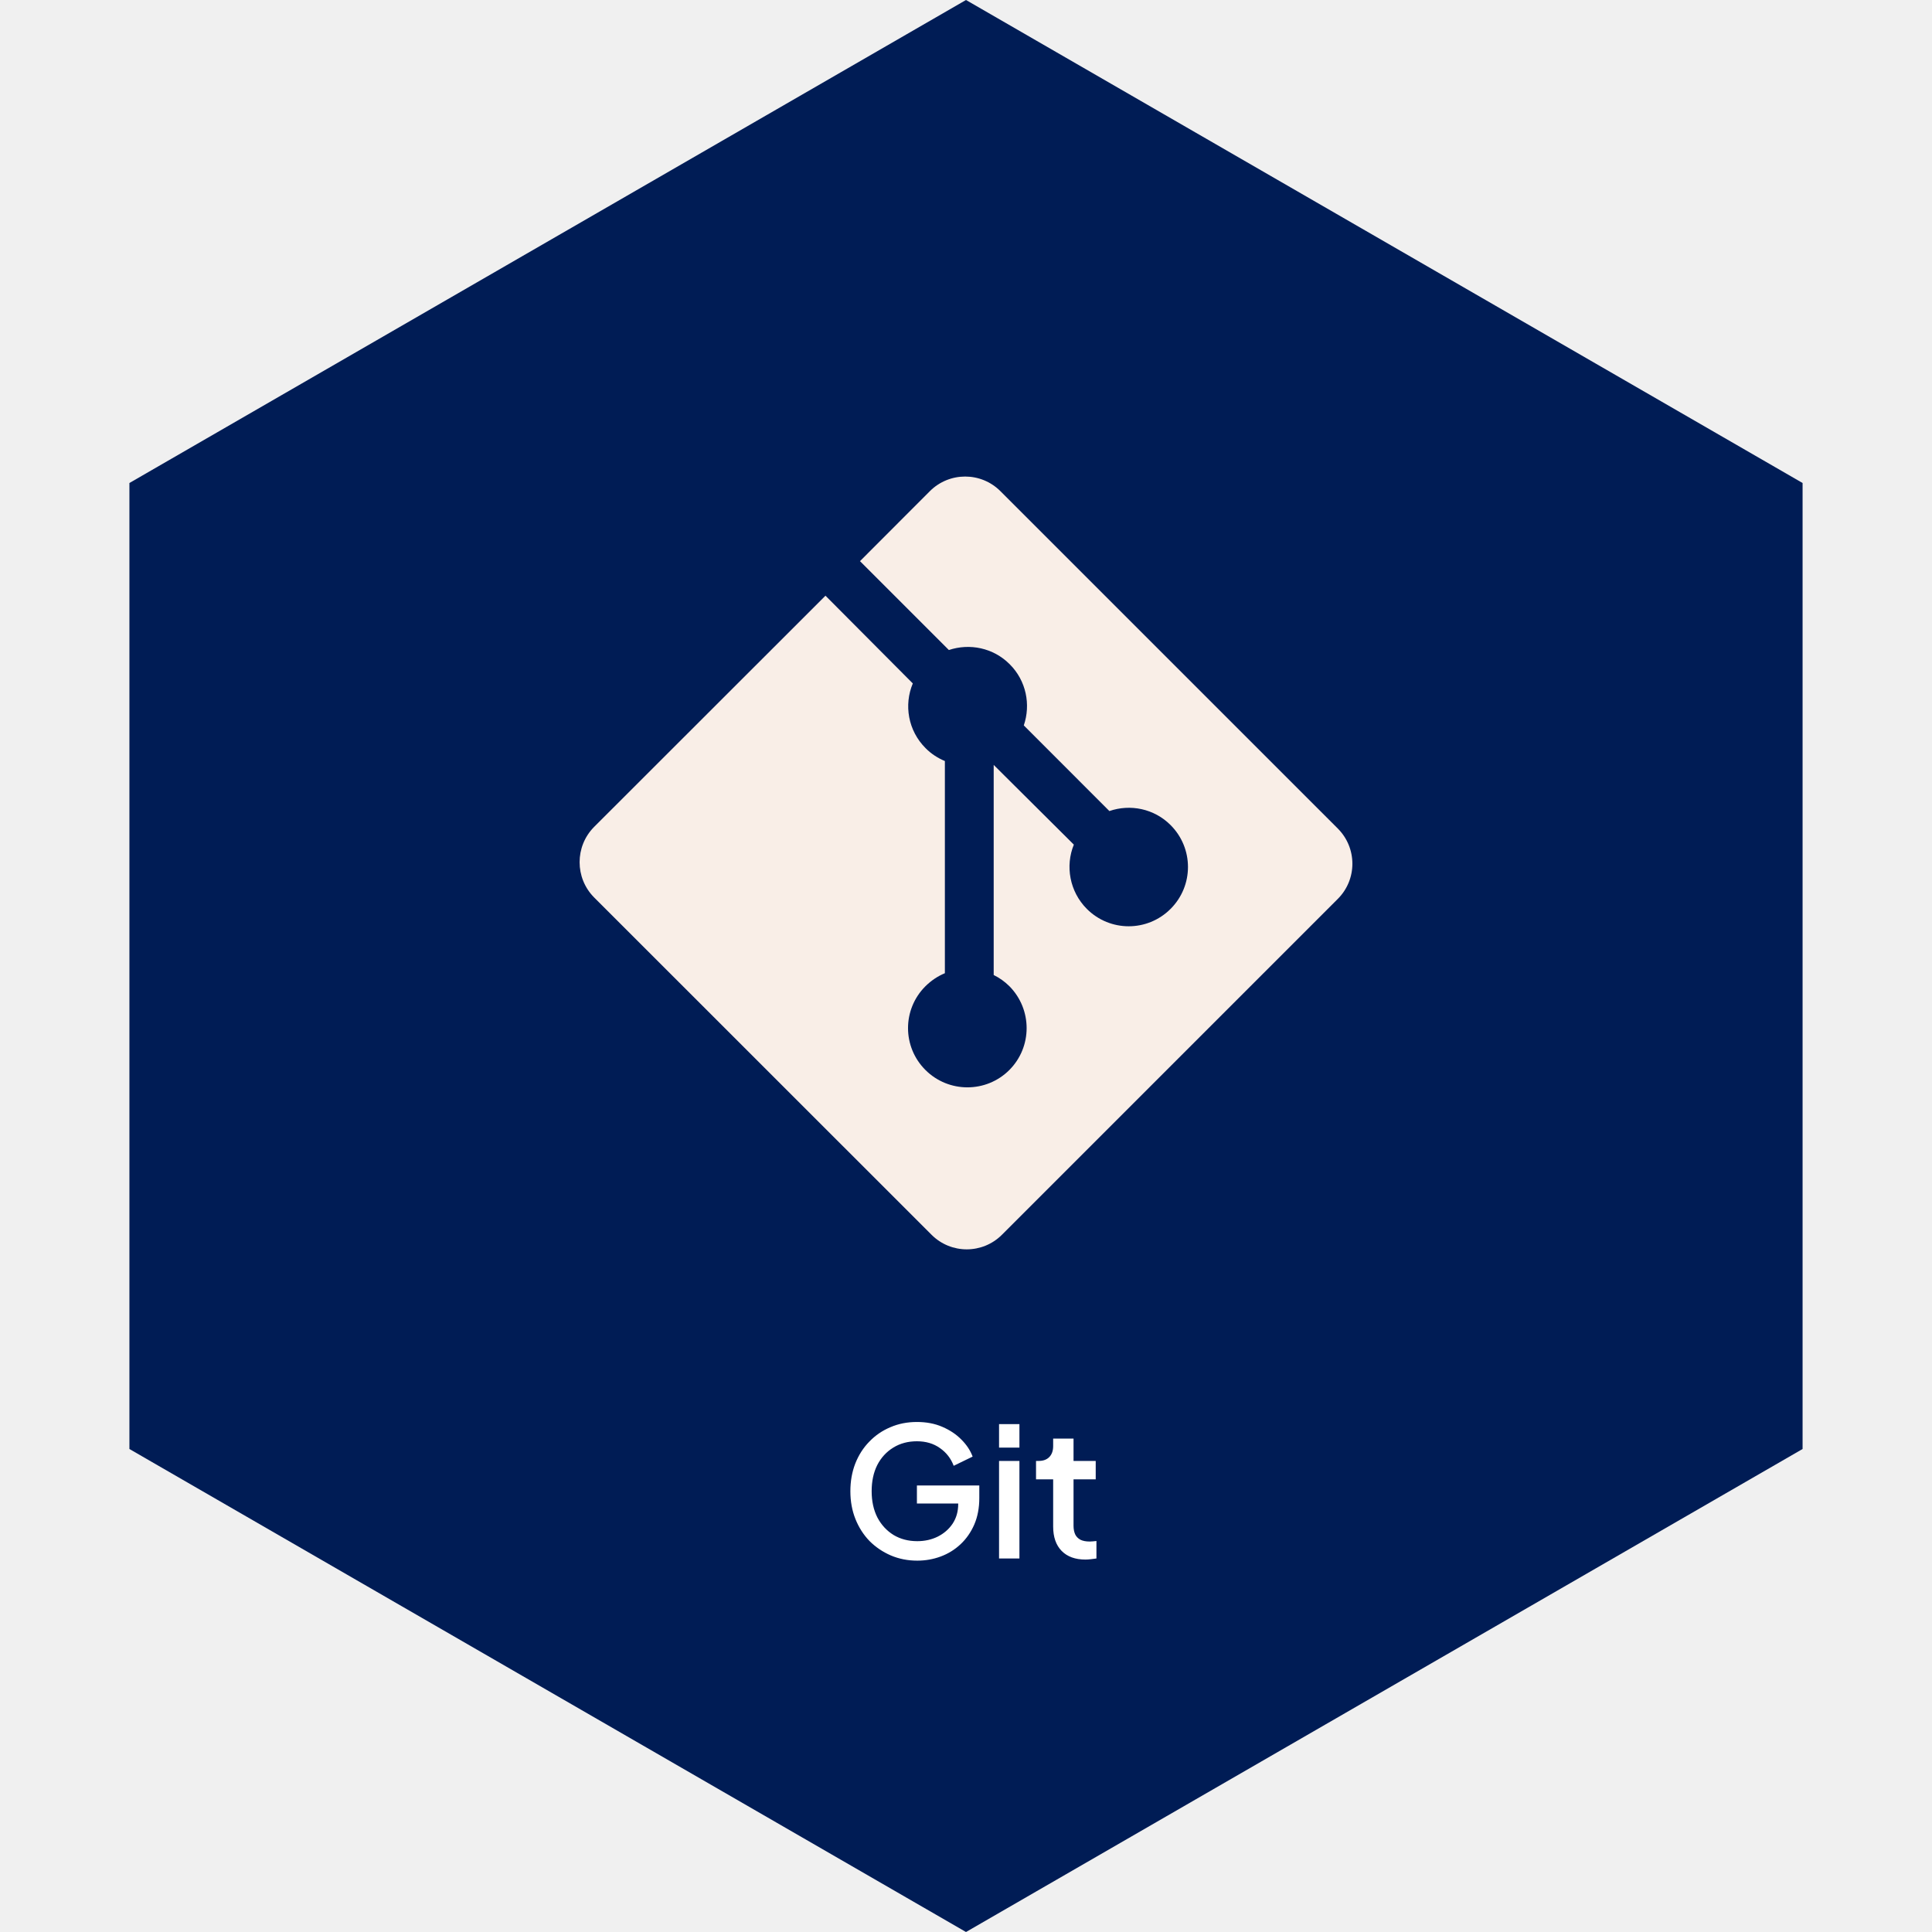
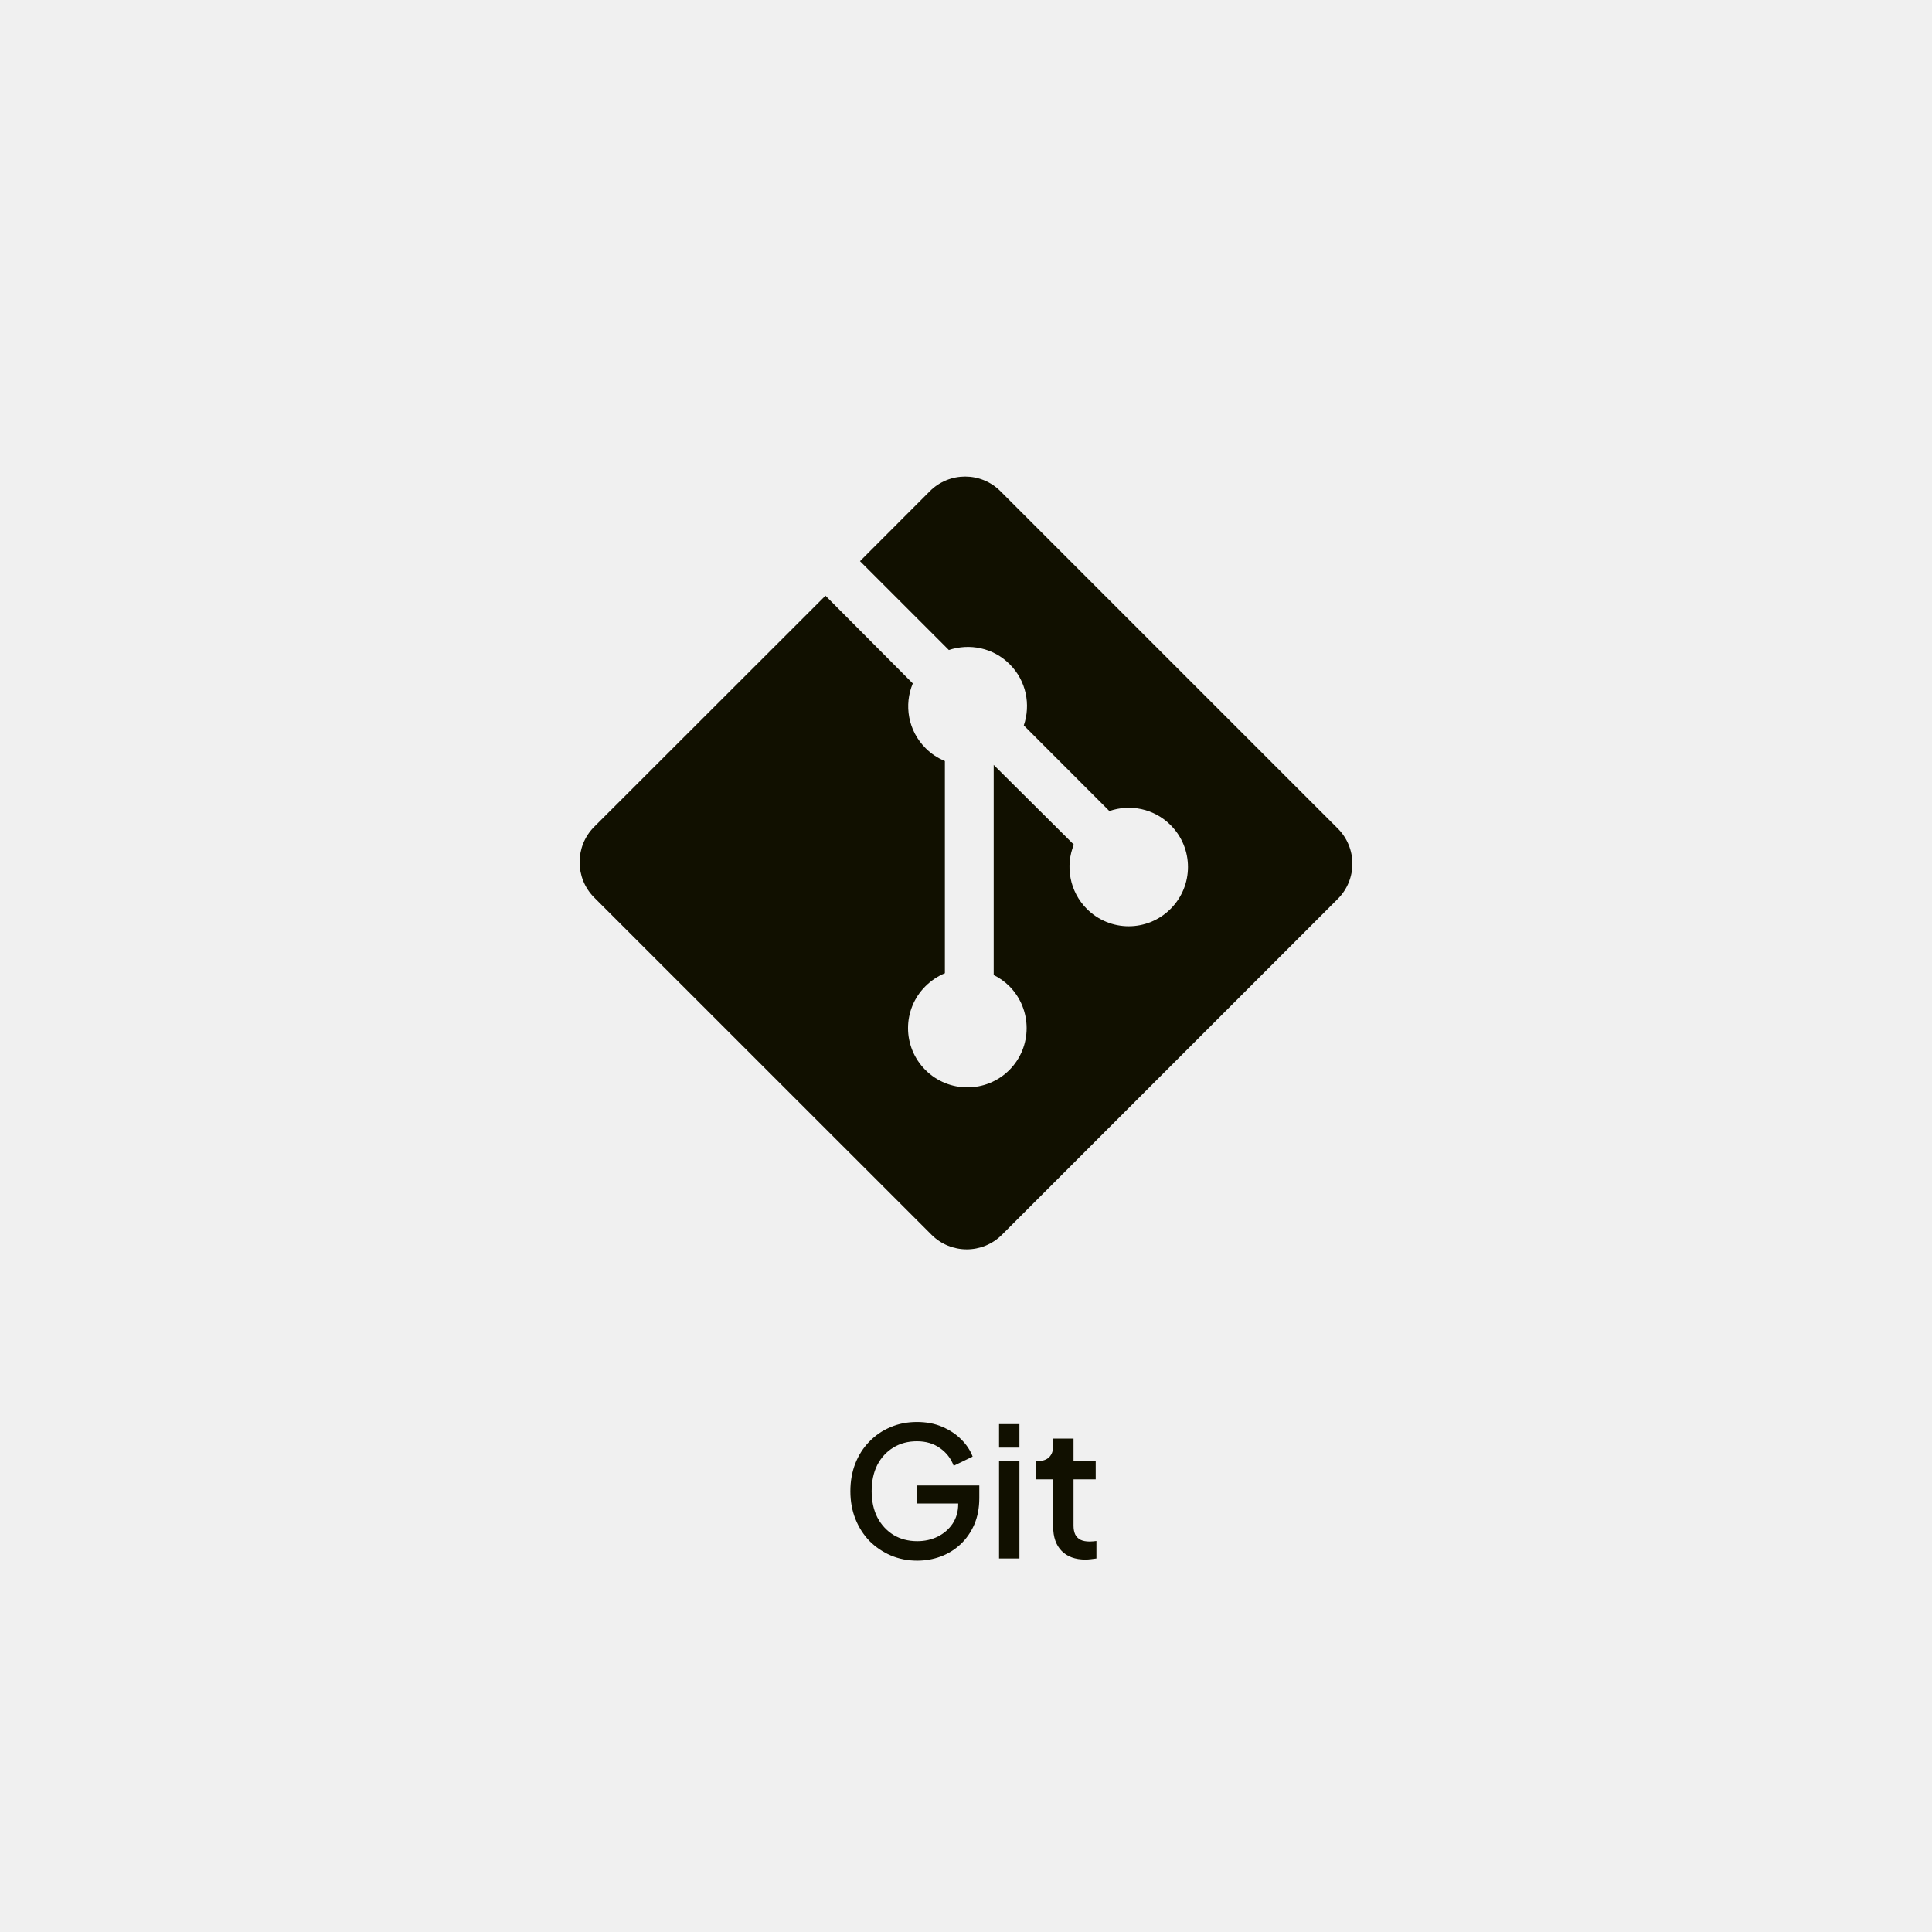
- <svg xmlns="http://www.w3.org/2000/svg" width="150" height="150" viewBox="0 0 150 150" fill="none">
-   <path d="M75 0L139.952 37.5V112.5L75 150L10.048 112.5V37.5L75 0Z" fill="#001C55" />
+ <svg xmlns="http://www.w3.org/2000/svg" width="110" height="110" viewBox="0 0 150 150" fill="none">
+   <path d="M75 0L139.952 37.5V112.5L75 150L10.048 112.5V37.5L75 0Z" fill="none" />
  <g clip-path="url(#clip0_244_362)">
-     <path d="M103.865 64.325L77.668 38.13C76.157 36.622 73.713 36.622 72.198 38.13L66.77 43.567L73.67 50.467C75.282 49.93 77.118 50.292 78.392 51.57C79.683 52.857 80.037 54.715 79.487 56.32L86.132 62.97C87.745 62.412 89.6 62.775 90.882 64.057C92.685 65.857 92.685 68.767 90.882 70.567C89.085 72.365 86.18 72.365 84.382 70.567C83.035 69.215 82.698 67.225 83.373 65.577L77.15 59.387V75.7C77.59 75.915 78.005 76.207 78.37 76.57C80.153 78.372 80.153 81.277 78.37 83.07C76.573 84.872 73.647 84.872 71.847 83.07C70.05 81.272 70.05 78.372 71.847 76.575C72.302 76.125 72.815 75.785 73.36 75.56V59.087C72.817 58.86 72.3 58.532 71.86 58.085C70.498 56.722 70.17 54.73 70.87 53.062L64.09 46.25L46.125 64.202C44.625 65.715 44.625 68.162 46.125 69.675L72.325 95.867C73.835 97.377 76.28 97.377 77.79 95.867L103.865 69.792C105.377 68.285 105.377 65.837 103.865 64.325Z" fill="#F9EEE7" />
+     <path d="M103.865 64.325L77.668 38.13C76.157 36.622 73.713 36.622 72.198 38.13L66.77 43.567L73.67 50.467C75.282 49.93 77.118 50.292 78.392 51.57C79.683 52.857 80.037 54.715 79.487 56.32L86.132 62.97C87.745 62.412 89.6 62.775 90.882 64.057C92.685 65.857 92.685 68.767 90.882 70.567C89.085 72.365 86.18 72.365 84.382 70.567C83.035 69.215 82.698 67.225 83.373 65.577L77.15 59.387V75.7C77.59 75.915 78.005 76.207 78.37 76.57C80.153 78.372 80.153 81.277 78.37 83.07C76.573 84.872 73.647 84.872 71.847 83.07C70.05 81.272 70.05 78.372 71.847 76.575C72.302 76.125 72.815 75.785 73.36 75.56V59.087C72.817 58.86 72.3 58.532 71.86 58.085C70.498 56.722 70.17 54.73 70.87 53.062L64.09 46.25L46.125 64.202C44.625 65.715 44.625 68.162 46.125 69.675L72.325 95.867C73.835 97.377 76.28 97.377 77.79 95.867L103.865 69.792C105.377 68.285 105.377 65.837 103.865 64.325Z" fill="#111000" />
  </g>
-   <path d="M71.217 121.168C70.48 121.168 69.794 121.033 69.159 120.762C68.534 120.491 67.983 120.118 67.507 119.642C67.04 119.157 66.676 118.587 66.415 117.934C66.154 117.281 66.023 116.562 66.023 115.778C66.023 115.003 66.149 114.289 66.401 113.636C66.662 112.973 67.026 112.404 67.493 111.928C67.96 111.443 68.506 111.069 69.131 110.808C69.756 110.537 70.442 110.402 71.189 110.402C71.926 110.402 72.584 110.528 73.163 110.78C73.751 111.032 74.246 111.363 74.647 111.774C75.048 112.175 75.338 112.614 75.515 113.09L74.045 113.804C73.83 113.235 73.476 112.777 72.981 112.432C72.486 112.077 71.889 111.9 71.189 111.9C70.498 111.9 69.887 112.063 69.355 112.39C68.823 112.717 68.408 113.169 68.109 113.748C67.82 114.327 67.675 115.003 67.675 115.778C67.675 116.553 67.824 117.234 68.123 117.822C68.431 118.401 68.851 118.853 69.383 119.18C69.915 119.497 70.526 119.656 71.217 119.656C71.796 119.656 72.323 119.539 72.799 119.306C73.284 119.063 73.672 118.727 73.961 118.298C74.25 117.859 74.395 117.351 74.395 116.772V116.058L75.137 116.73H71.189V115.33H76.033V116.31C76.033 117.075 75.902 117.761 75.641 118.368C75.38 118.965 75.025 119.474 74.577 119.894C74.129 120.314 73.616 120.631 73.037 120.846C72.458 121.061 71.852 121.168 71.217 121.168ZM77.566 121V113.426H79.148V121H77.566ZM77.566 112.39V110.57H79.148V112.39H77.566ZM84.273 121.084C83.48 121.084 82.864 120.86 82.425 120.412C81.987 119.964 81.767 119.334 81.767 118.522V114.854H80.437V113.426H80.647C81.002 113.426 81.277 113.323 81.473 113.118C81.669 112.913 81.767 112.633 81.767 112.278V111.69H83.349V113.426H85.071V114.854H83.349V118.452C83.349 118.713 83.391 118.937 83.475 119.124C83.559 119.301 83.695 119.441 83.881 119.544C84.068 119.637 84.311 119.684 84.609 119.684C84.684 119.684 84.768 119.679 84.861 119.67C84.955 119.661 85.043 119.651 85.127 119.642V121C84.997 121.019 84.852 121.037 84.693 121.056C84.535 121.075 84.395 121.084 84.273 121.084Z" fill="white" />
+   <path d="M71.217 121.168C70.48 121.168 69.794 121.033 69.159 120.762C68.534 120.491 67.983 120.118 67.507 119.642C67.04 119.157 66.676 118.587 66.415 117.934C66.154 117.281 66.023 116.562 66.023 115.778C66.023 115.003 66.149 114.289 66.401 113.636C66.662 112.973 67.026 112.404 67.493 111.928C67.96 111.443 68.506 111.069 69.131 110.808C69.756 110.537 70.442 110.402 71.189 110.402C71.926 110.402 72.584 110.528 73.163 110.78C73.751 111.032 74.246 111.363 74.647 111.774C75.048 112.175 75.338 112.614 75.515 113.09L74.045 113.804C73.83 113.235 73.476 112.777 72.981 112.432C72.486 112.077 71.889 111.9 71.189 111.9C70.498 111.9 69.887 112.063 69.355 112.39C68.823 112.717 68.408 113.169 68.109 113.748C67.82 114.327 67.675 115.003 67.675 115.778C67.675 116.553 67.824 117.234 68.123 117.822C68.431 118.401 68.851 118.853 69.383 119.18C69.915 119.497 70.526 119.656 71.217 119.656C71.796 119.656 72.323 119.539 72.799 119.306C73.284 119.063 73.672 118.727 73.961 118.298C74.25 117.859 74.395 117.351 74.395 116.772V116.058L75.137 116.73H71.189V115.33H76.033V116.31C76.033 117.075 75.902 117.761 75.641 118.368C75.38 118.965 75.025 119.474 74.577 119.894C74.129 120.314 73.616 120.631 73.037 120.846C72.458 121.061 71.852 121.168 71.217 121.168ZM77.566 121V113.426H79.148V121H77.566ZM77.566 112.39V110.57H79.148V112.39H77.566ZM84.273 121.084C83.48 121.084 82.864 120.86 82.425 120.412C81.987 119.964 81.767 119.334 81.767 118.522V114.854H80.437V113.426H80.647C81.002 113.426 81.277 113.323 81.473 113.118C81.669 112.913 81.767 112.633 81.767 112.278V111.69H83.349V113.426H85.071V114.854H83.349V118.452C83.349 118.713 83.391 118.937 83.475 119.124C83.559 119.301 83.695 119.441 83.881 119.544C84.068 119.637 84.311 119.684 84.609 119.684C84.684 119.684 84.768 119.679 84.861 119.67C84.955 119.661 85.043 119.651 85.127 119.642V121C84.997 121.019 84.852 121.037 84.693 121.056C84.535 121.075 84.395 121.084 84.273 121.084Z" fill="#111000" />
  <defs>
    <clipPath id="clip0_244_362">
-       <rect width="60" height="60" fill="white" transform="translate(45 37)" />
+       <rect width="60" height="60" fill="#111000" transform="translate(45 37)" />
    </clipPath>
  </defs>
</svg>
